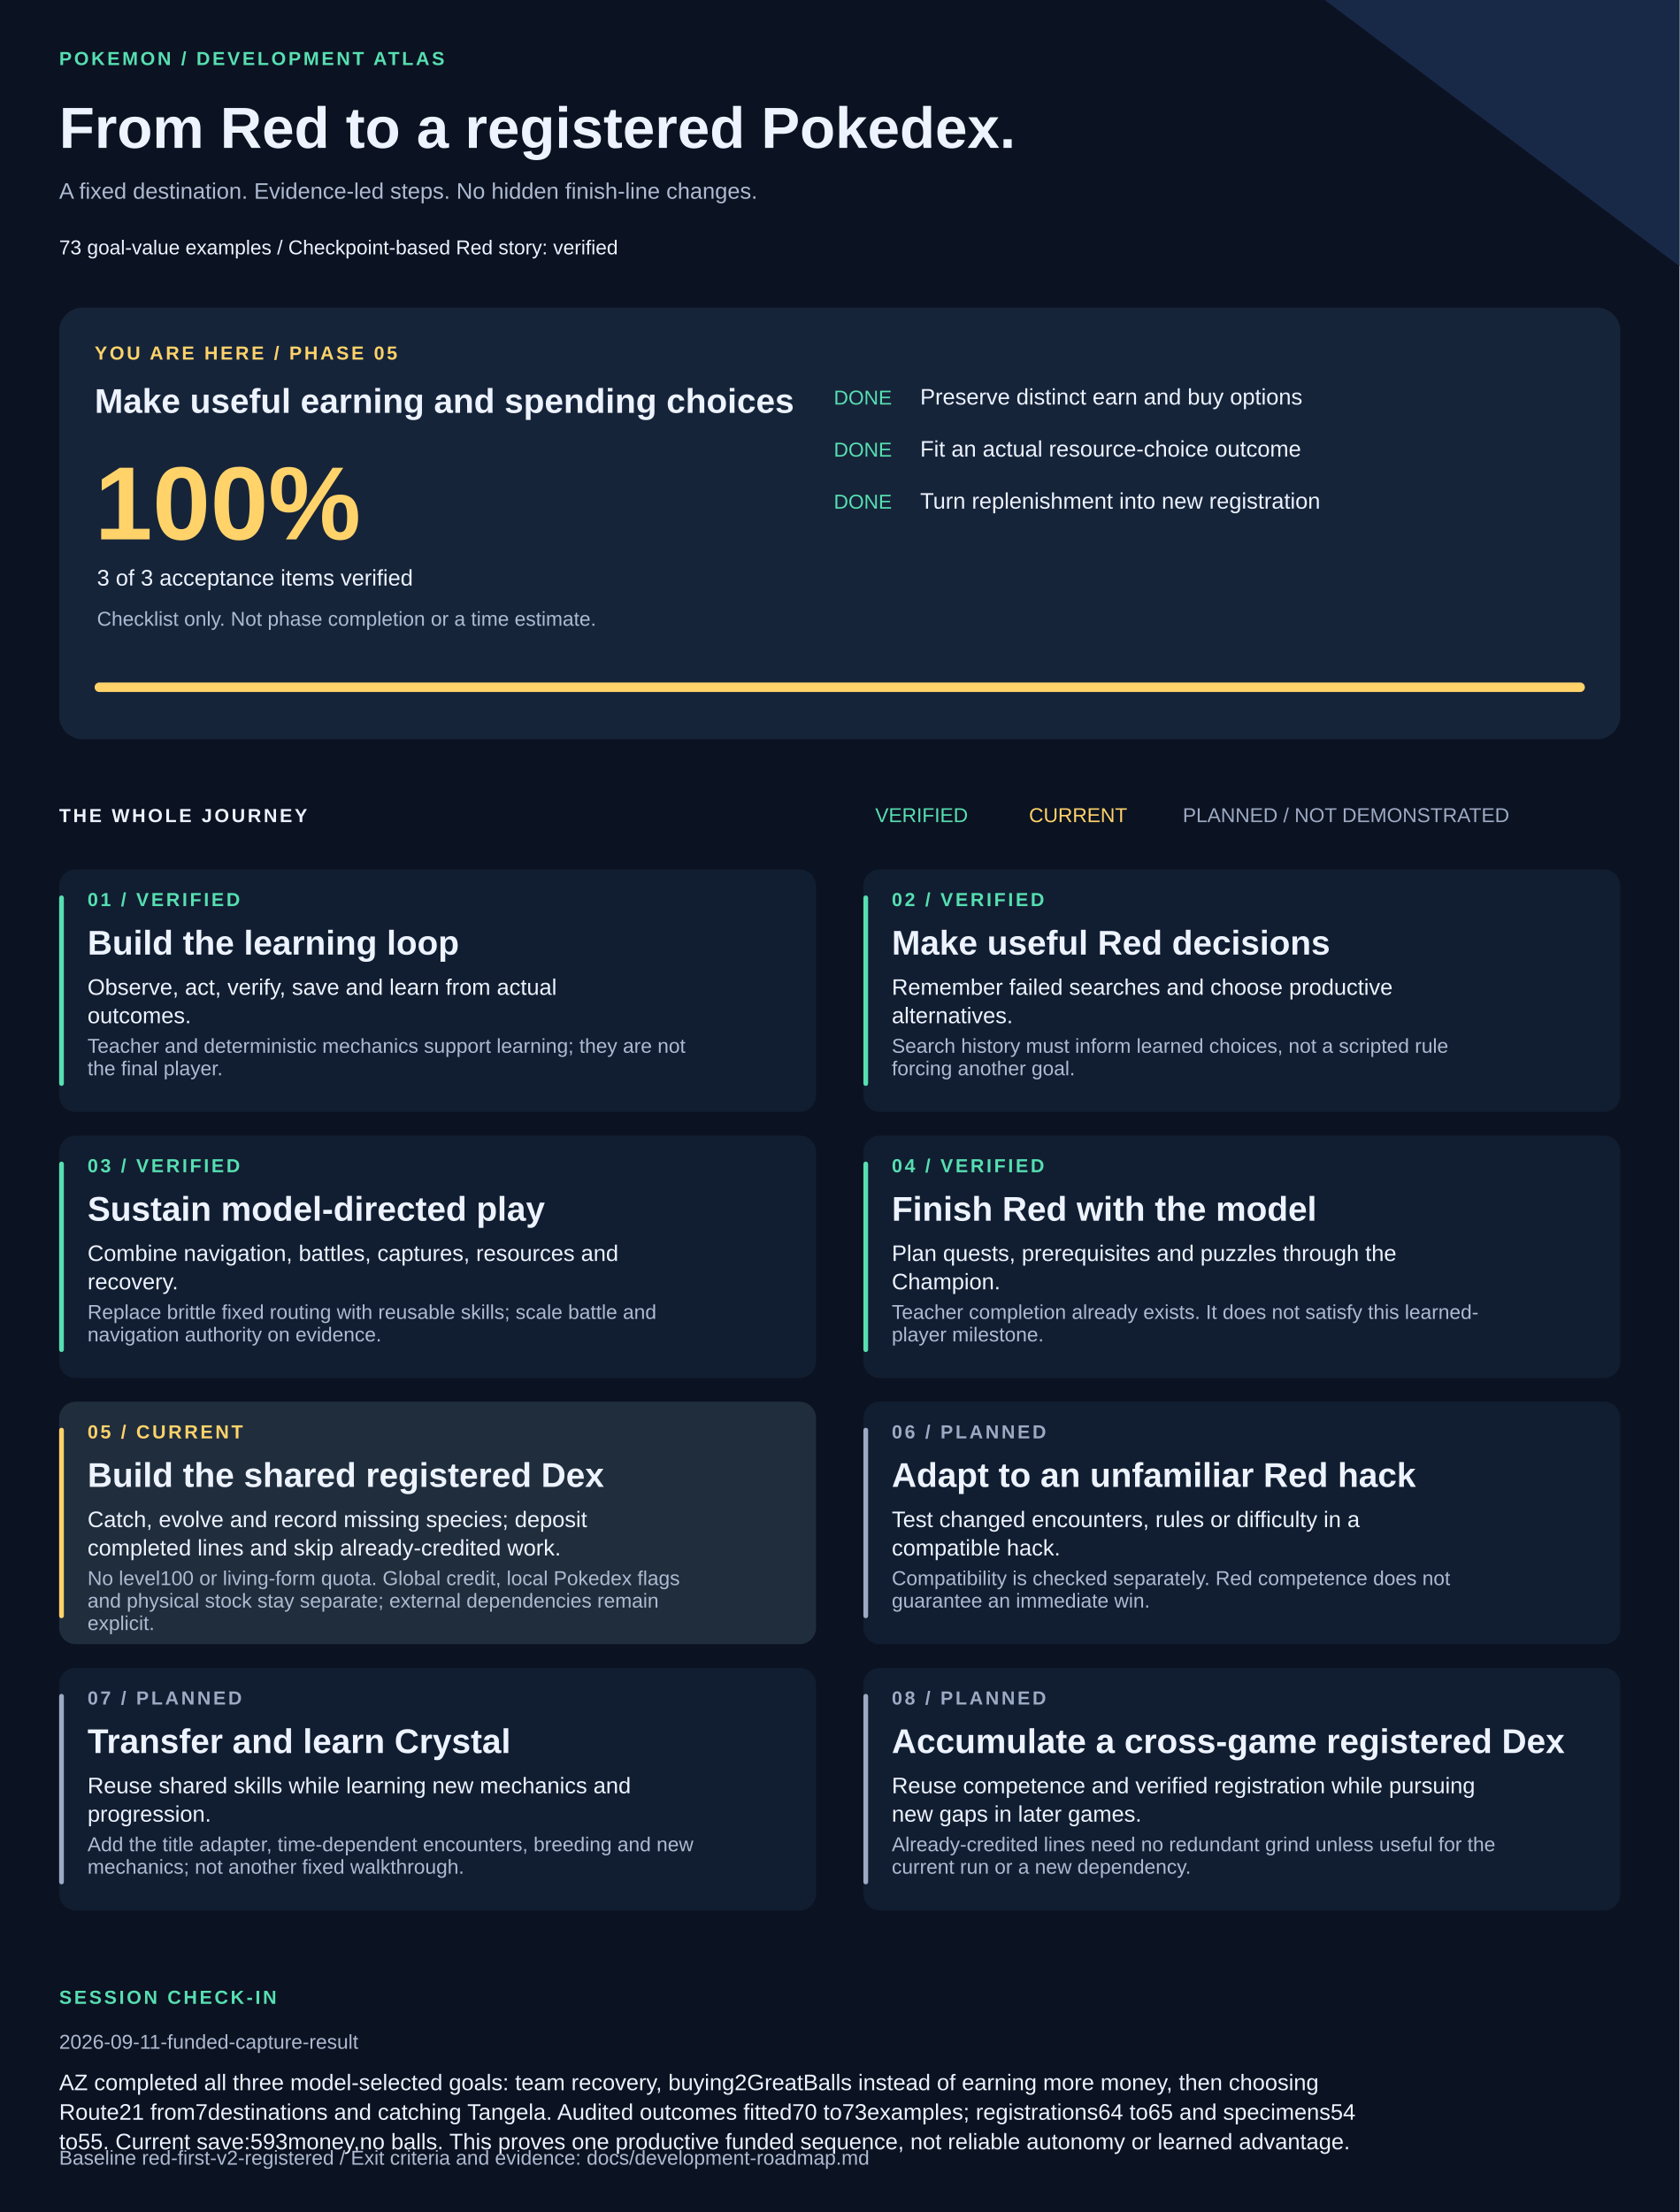
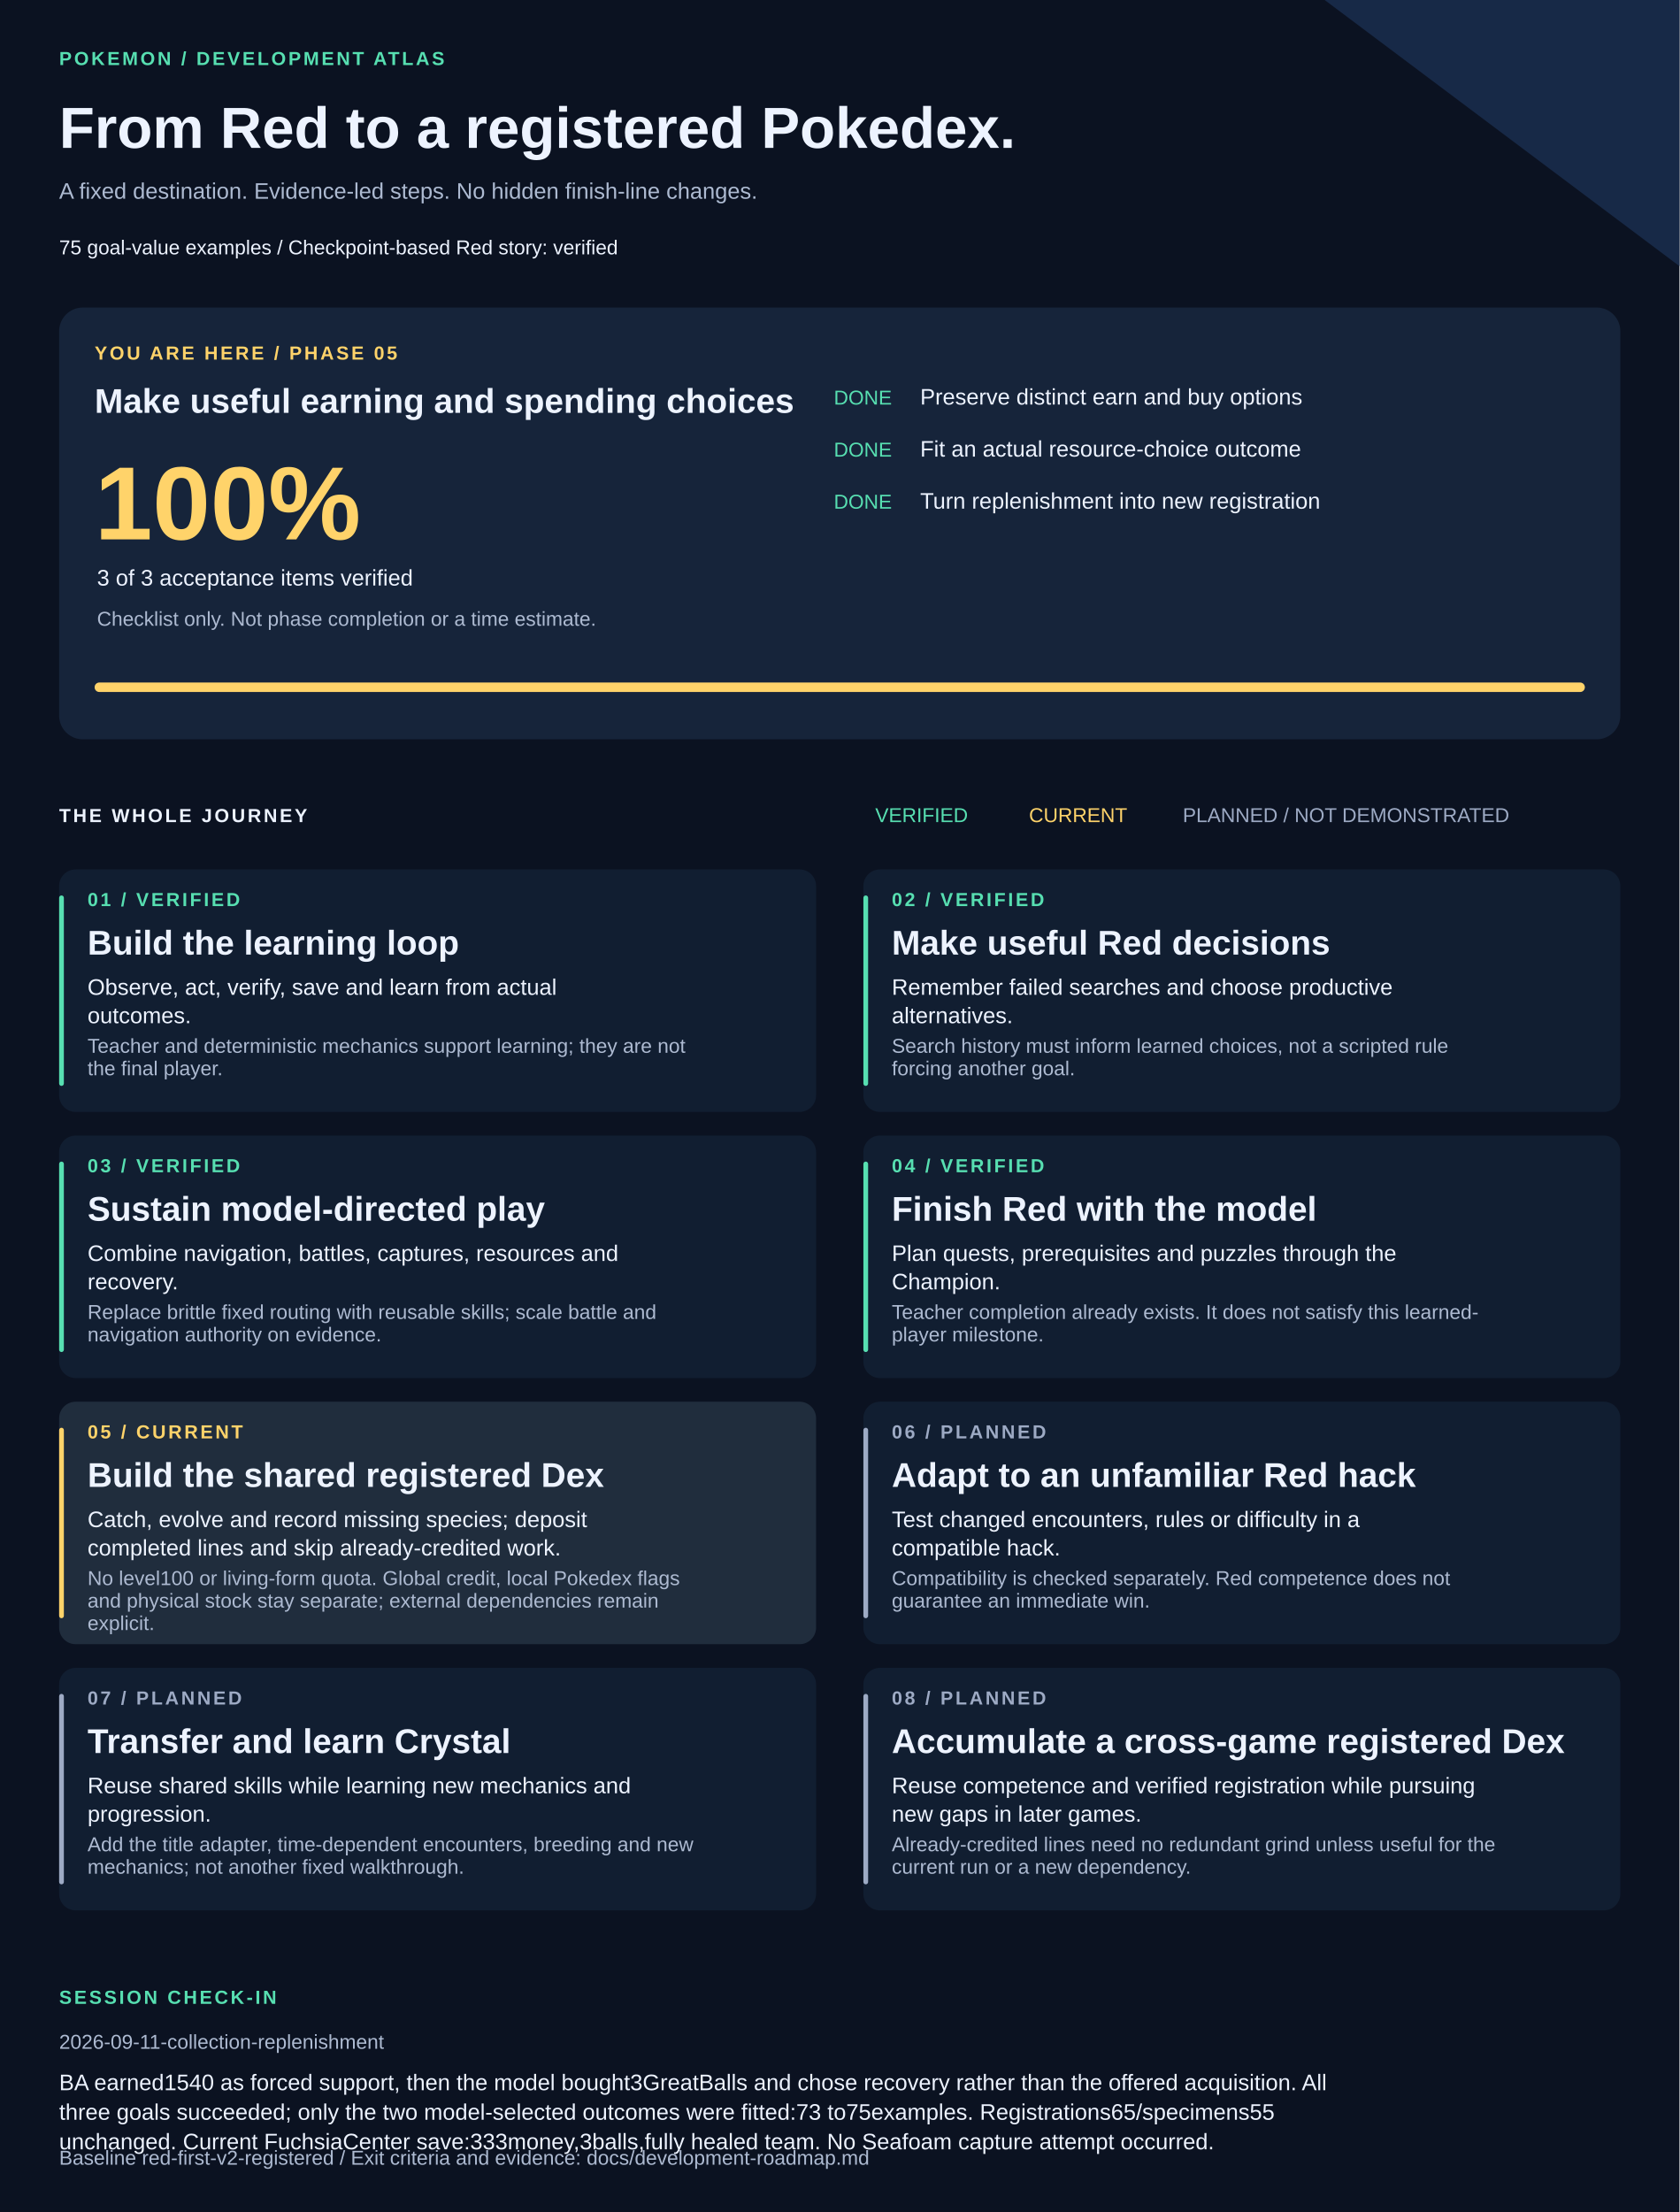
<svg xmlns="http://www.w3.org/2000/svg" width="1420" height="1870" viewBox="0 0 1420 1870" role="img" aria-labelledby="title description">
  <style>text{font-family:Arial,Helvetica,sans-serif;fill:#edf3ff}.muted{fill:#adbad1}.eyebrow{font-size:16px;letter-spacing:2px;font-weight:bold}.heading{font-size:29px;font-weight:bold}.body{font-size:19px}.small{font-size:17px}</style>
  <rect width="1420" height="1870" fill="#0b1221" />
  <path d="M1120 0H1420V225Z" fill="#172947" />
  <text x="50" y="55" class="eyebrow" style="fill:#57dfb1">POKEMON / DEVELOPMENT ATLAS</text>
  <text x="50" y="125" style="font-size:49px;font-weight:bold">From Red to a registered Pokedex.</text>
  <text x="50" y="168" class="body muted">A fixed destination. Evidence-led steps. No hidden finish-line changes.</text>
-   <text x="50" y="215" class="small">73 goal-value examples  /  Checkpoint-based Red story: verified</text>
+   <text x="50" y="215" class="small">75 goal-value examples  /  Checkpoint-based Red story: verified</text>
  <rect x="50" y="260" width="1320" height="365" rx="20" fill="#16243a" />
  <text x="80" y="304" class="eyebrow" style="fill:#ffd36a">YOU ARE HERE / PHASE 05</text>
  <text x="80" y="349" class="heading">Make useful earning and spending choices</text>
  <text x="80" y="456" style="font-size:88px;font-weight:bold;fill:#ffd36a">100%</text>
  <text x="82" y="495" class="body">3 of 3 acceptance items verified</text>
  <text x="82" y="529" class="small muted">Checklist only. Not phase completion or a time estimate.</text>
  <text x="705" y="342" class="small" style="fill:#57dfb1">DONE</text>
  <text x="778" y="342" class="body">Preserve distinct earn and buy options</text>
  <text x="705" y="386" class="small" style="fill:#57dfb1">DONE</text>
  <text x="778" y="386" class="body">Fit an actual resource-choice outcome</text>
  <text x="705" y="430" class="small" style="fill:#57dfb1">DONE</text>
  <text x="778" y="430" class="body">Turn replenishment into new registration</text>
  <rect x="80" y="577" width="1260" height="8" rx="4" fill="#293b55" />
  <rect x="80" y="577" width="1260" height="8" rx="4" fill="#ffd36a" />
  <text x="50" y="695" class="eyebrow">THE WHOLE JOURNEY</text>
  <text x="740" y="695" class="small" style="fill:#57dfb1">VERIFIED</text>
  <text x="870" y="695" class="small" style="fill:#ffd36a">CURRENT</text>
  <text x="1000" y="695" class="small" style="fill:#9daac4">PLANNED / NOT DEMONSTRATED</text>
  <rect x="50" y="735" width="640" height="205" rx="14" fill="#111e31" />
  <rect x="50" y="757" width="4" height="161" rx="2" fill="#57dfb1" />
  <text x="74" y="766" class="eyebrow" style="fill:#57dfb1">01 / VERIFIED</text>
  <text x="74" y="807" class="heading">Build the learning loop</text>
  <text x="74" y="841" class="body">Observe, act, verify, save and learn from actual</text>
  <text x="74" y="865" class="body">outcomes.</text>
  <text x="74" y="890" class="small muted">Teacher and deterministic mechanics support learning; they are not</text>
  <text x="74" y="909" class="small muted">the final player.</text>
  <rect x="730" y="735" width="640" height="205" rx="14" fill="#111e31" />
  <rect x="730" y="757" width="4" height="161" rx="2" fill="#57dfb1" />
  <text x="754" y="766" class="eyebrow" style="fill:#57dfb1">02 / VERIFIED</text>
  <text x="754" y="807" class="heading">Make useful Red decisions</text>
  <text x="754" y="841" class="body">Remember failed searches and choose productive</text>
  <text x="754" y="865" class="body">alternatives.</text>
  <text x="754" y="890" class="small muted">Search history must inform learned choices, not a scripted rule</text>
  <text x="754" y="909" class="small muted">forcing another goal.</text>
  <rect x="50" y="960" width="640" height="205" rx="14" fill="#111e31" />
  <rect x="50" y="982" width="4" height="161" rx="2" fill="#57dfb1" />
  <text x="74" y="991" class="eyebrow" style="fill:#57dfb1">03 / VERIFIED</text>
  <text x="74" y="1032" class="heading">Sustain model-directed play</text>
  <text x="74" y="1066" class="body">Combine navigation, battles, captures, resources and</text>
  <text x="74" y="1090" class="body">recovery.</text>
  <text x="74" y="1115" class="small muted">Replace brittle fixed routing with reusable skills; scale battle and</text>
  <text x="74" y="1134" class="small muted">navigation authority on evidence.</text>
  <rect x="730" y="960" width="640" height="205" rx="14" fill="#111e31" />
  <rect x="730" y="982" width="4" height="161" rx="2" fill="#57dfb1" />
  <text x="754" y="991" class="eyebrow" style="fill:#57dfb1">04 / VERIFIED</text>
  <text x="754" y="1032" class="heading">Finish Red with the model</text>
  <text x="754" y="1066" class="body">Plan quests, prerequisites and puzzles through the</text>
  <text x="754" y="1090" class="body">Champion.</text>
  <text x="754" y="1115" class="small muted">Teacher completion already exists. It does not satisfy this learned-</text>
  <text x="754" y="1134" class="small muted">player milestone.</text>
  <rect x="50" y="1185" width="640" height="205" rx="14" fill="#202d3d" />
  <rect x="50" y="1207" width="4" height="161" rx="2" fill="#ffd36a" />
  <text x="74" y="1216" class="eyebrow" style="fill:#ffd36a">05 / CURRENT</text>
  <text x="74" y="1257" class="heading">Build the shared registered Dex</text>
  <text x="74" y="1291" class="body">Catch, evolve and record missing species; deposit</text>
  <text x="74" y="1315" class="body">completed lines and skip already-credited work.</text>
  <text x="74" y="1340" class="small muted">No level100 or living-form quota. Global credit, local Pokedex flags</text>
  <text x="74" y="1359" class="small muted">and physical stock stay separate; external dependencies remain</text>
  <text x="74" y="1378" class="small muted">explicit.</text>
  <rect x="730" y="1185" width="640" height="205" rx="14" fill="#111e31" />
  <rect x="730" y="1207" width="4" height="161" rx="2" fill="#9daac4" />
  <text x="754" y="1216" class="eyebrow" style="fill:#9daac4">06 / PLANNED</text>
  <text x="754" y="1257" class="heading">Adapt to an unfamiliar Red hack</text>
  <text x="754" y="1291" class="body">Test changed encounters, rules or difficulty in a</text>
  <text x="754" y="1315" class="body">compatible hack.</text>
  <text x="754" y="1340" class="small muted">Compatibility is checked separately. Red competence does not</text>
  <text x="754" y="1359" class="small muted">guarantee an immediate win.</text>
  <rect x="50" y="1410" width="640" height="205" rx="14" fill="#111e31" />
  <rect x="50" y="1432" width="4" height="161" rx="2" fill="#9daac4" />
  <text x="74" y="1441" class="eyebrow" style="fill:#9daac4">07 / PLANNED</text>
  <text x="74" y="1482" class="heading">Transfer and learn Crystal</text>
  <text x="74" y="1516" class="body">Reuse shared skills while learning new mechanics and</text>
  <text x="74" y="1540" class="body">progression.</text>
  <text x="74" y="1565" class="small muted">Add the title adapter, time-dependent encounters, breeding and new</text>
  <text x="74" y="1584" class="small muted">mechanics; not another fixed walkthrough.</text>
  <rect x="730" y="1410" width="640" height="205" rx="14" fill="#111e31" />
  <rect x="730" y="1432" width="4" height="161" rx="2" fill="#9daac4" />
  <text x="754" y="1441" class="eyebrow" style="fill:#9daac4">08 / PLANNED</text>
  <text x="754" y="1482" class="heading">Accumulate a cross-game registered Dex</text>
  <text x="754" y="1516" class="body">Reuse competence and verified registration while pursuing</text>
  <text x="754" y="1540" class="body">new gaps in later games.</text>
  <text x="754" y="1565" class="small muted">Already-credited lines need no redundant grind unless useful for the</text>
  <text x="754" y="1584" class="small muted">current run or a new dependency.</text>
  <text x="50" y="1694" class="eyebrow" style="fill:#57dfb1">SESSION CHECK-IN</text>
-   <text x="50" y="1732" class="small muted">2026-09-11-funded-capture-result</text>
-   <text x="50" y="1767" class="body">AZ completed all three model-selected goals: team recovery, buying2GreatBalls instead of earning more money, then choosing</text>
-   <text x="50" y="1792" class="body">Route21 from7destinations and catching Tangela. Audited outcomes fitted70 to73examples; registrations64 to65 and specimens54</text>
-   <text x="50" y="1817" class="body">to55. Current save:593money,no balls. This proves one productive funded sequence, not reliable autonomy or learned advantage.</text>
+   <text x="50" y="1732" class="small muted">2026-09-11-collection-replenishment</text>
+   <text x="50" y="1767" class="body">BA earned1540 as forced support, then the model bought3GreatBalls and chose recovery rather than the offered acquisition. All</text>
+   <text x="50" y="1792" class="body">three goals succeeded; only the two model-selected outcomes were fitted:73 to75examples. Registrations65/specimens55</text>
+   <text x="50" y="1817" class="body">unchanged. Current FuchsiaCenter save:333money,3balls,fully healed team. No Seafoam capture attempt occurred.</text>
  <text x="50" y="1830" class="small muted">Baseline red-first-v2-registered / Exit criteria and evidence: docs/development-roadmap.md</text>
</svg>
